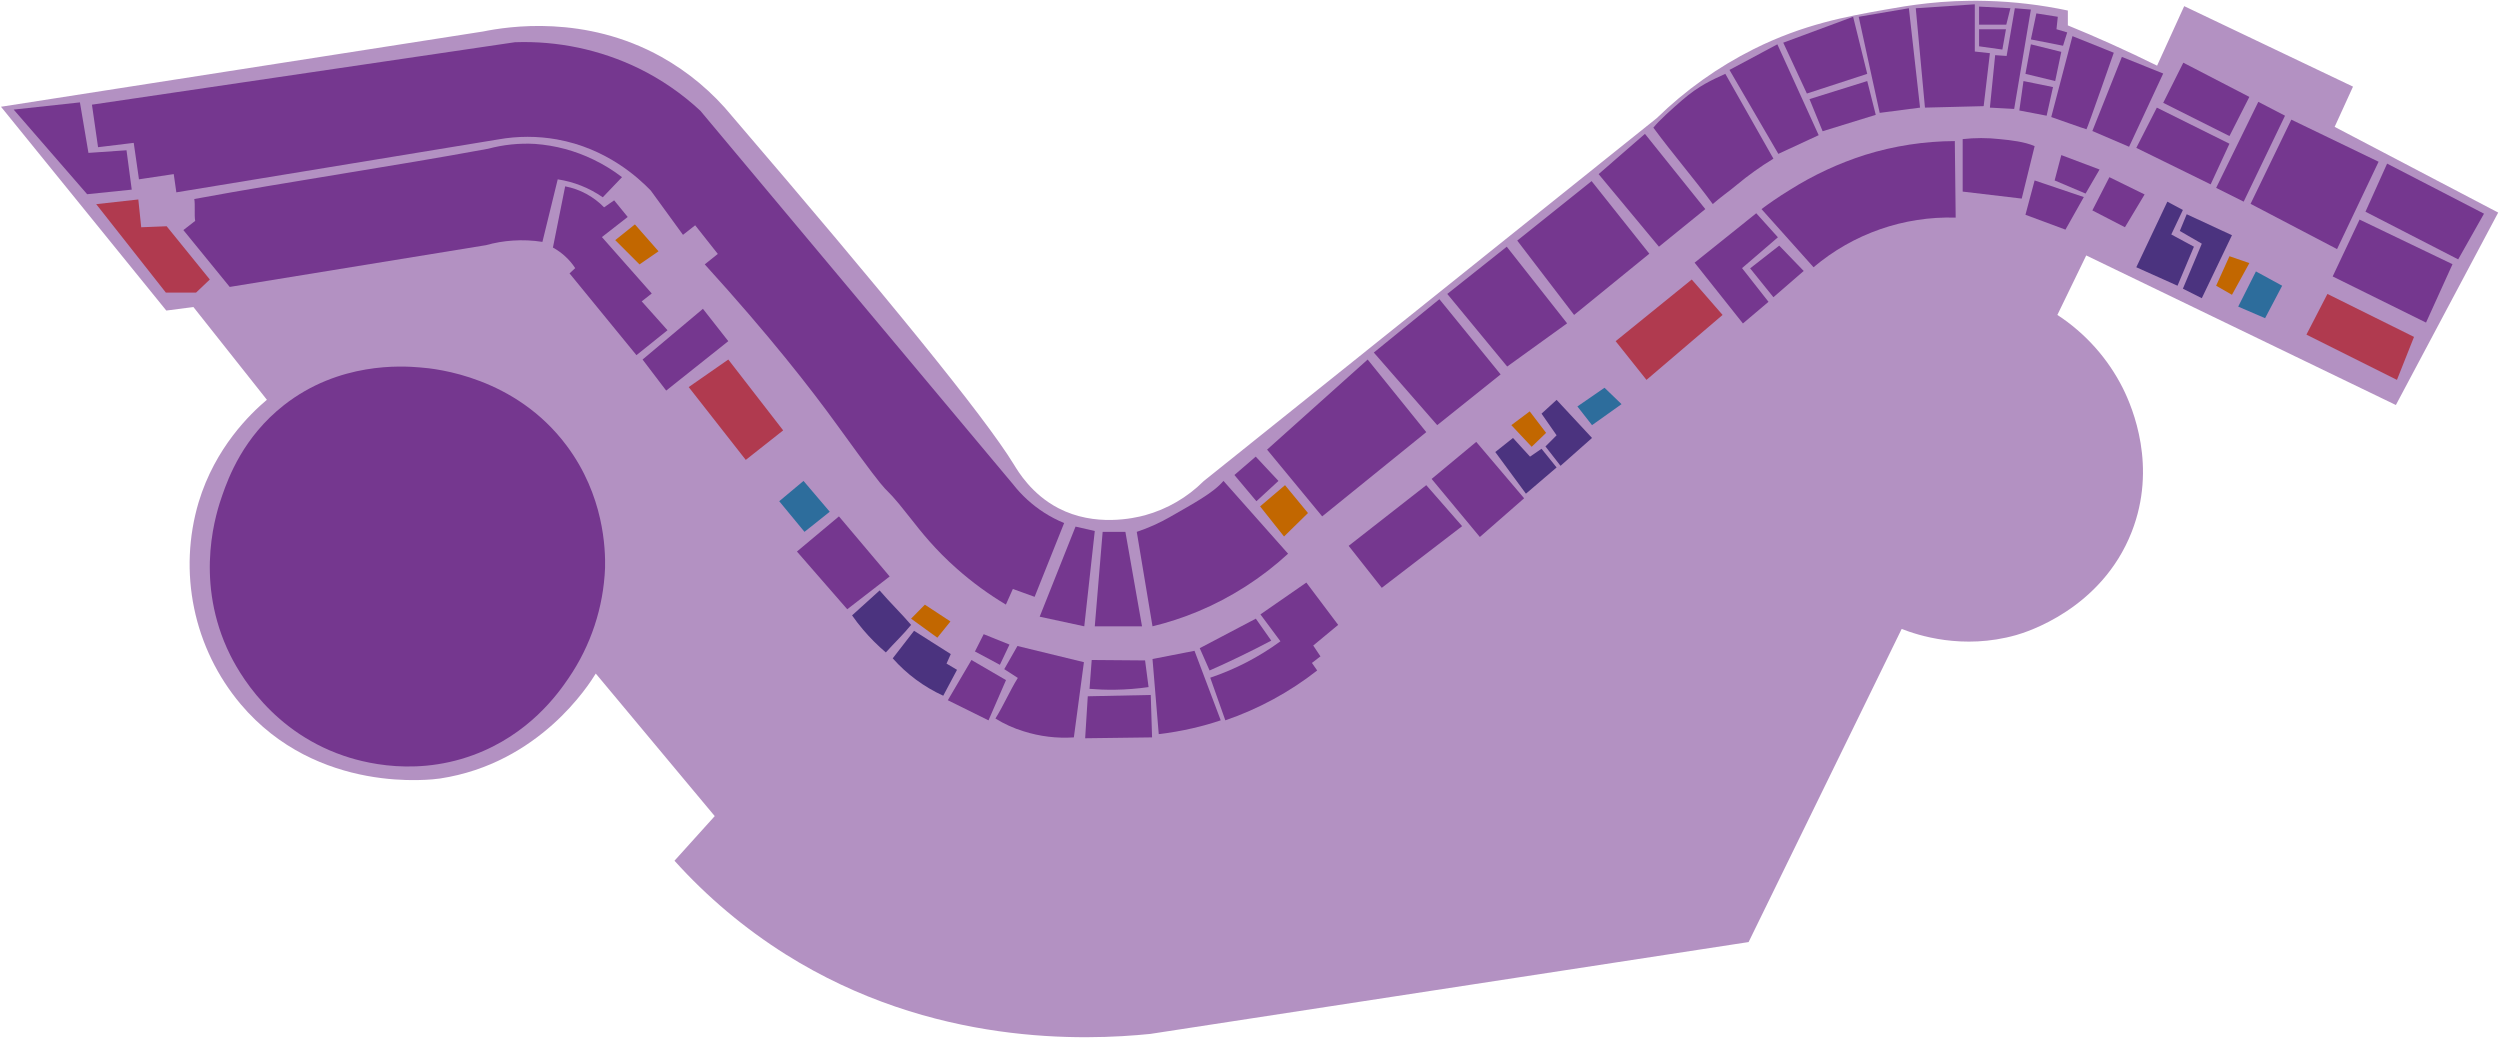
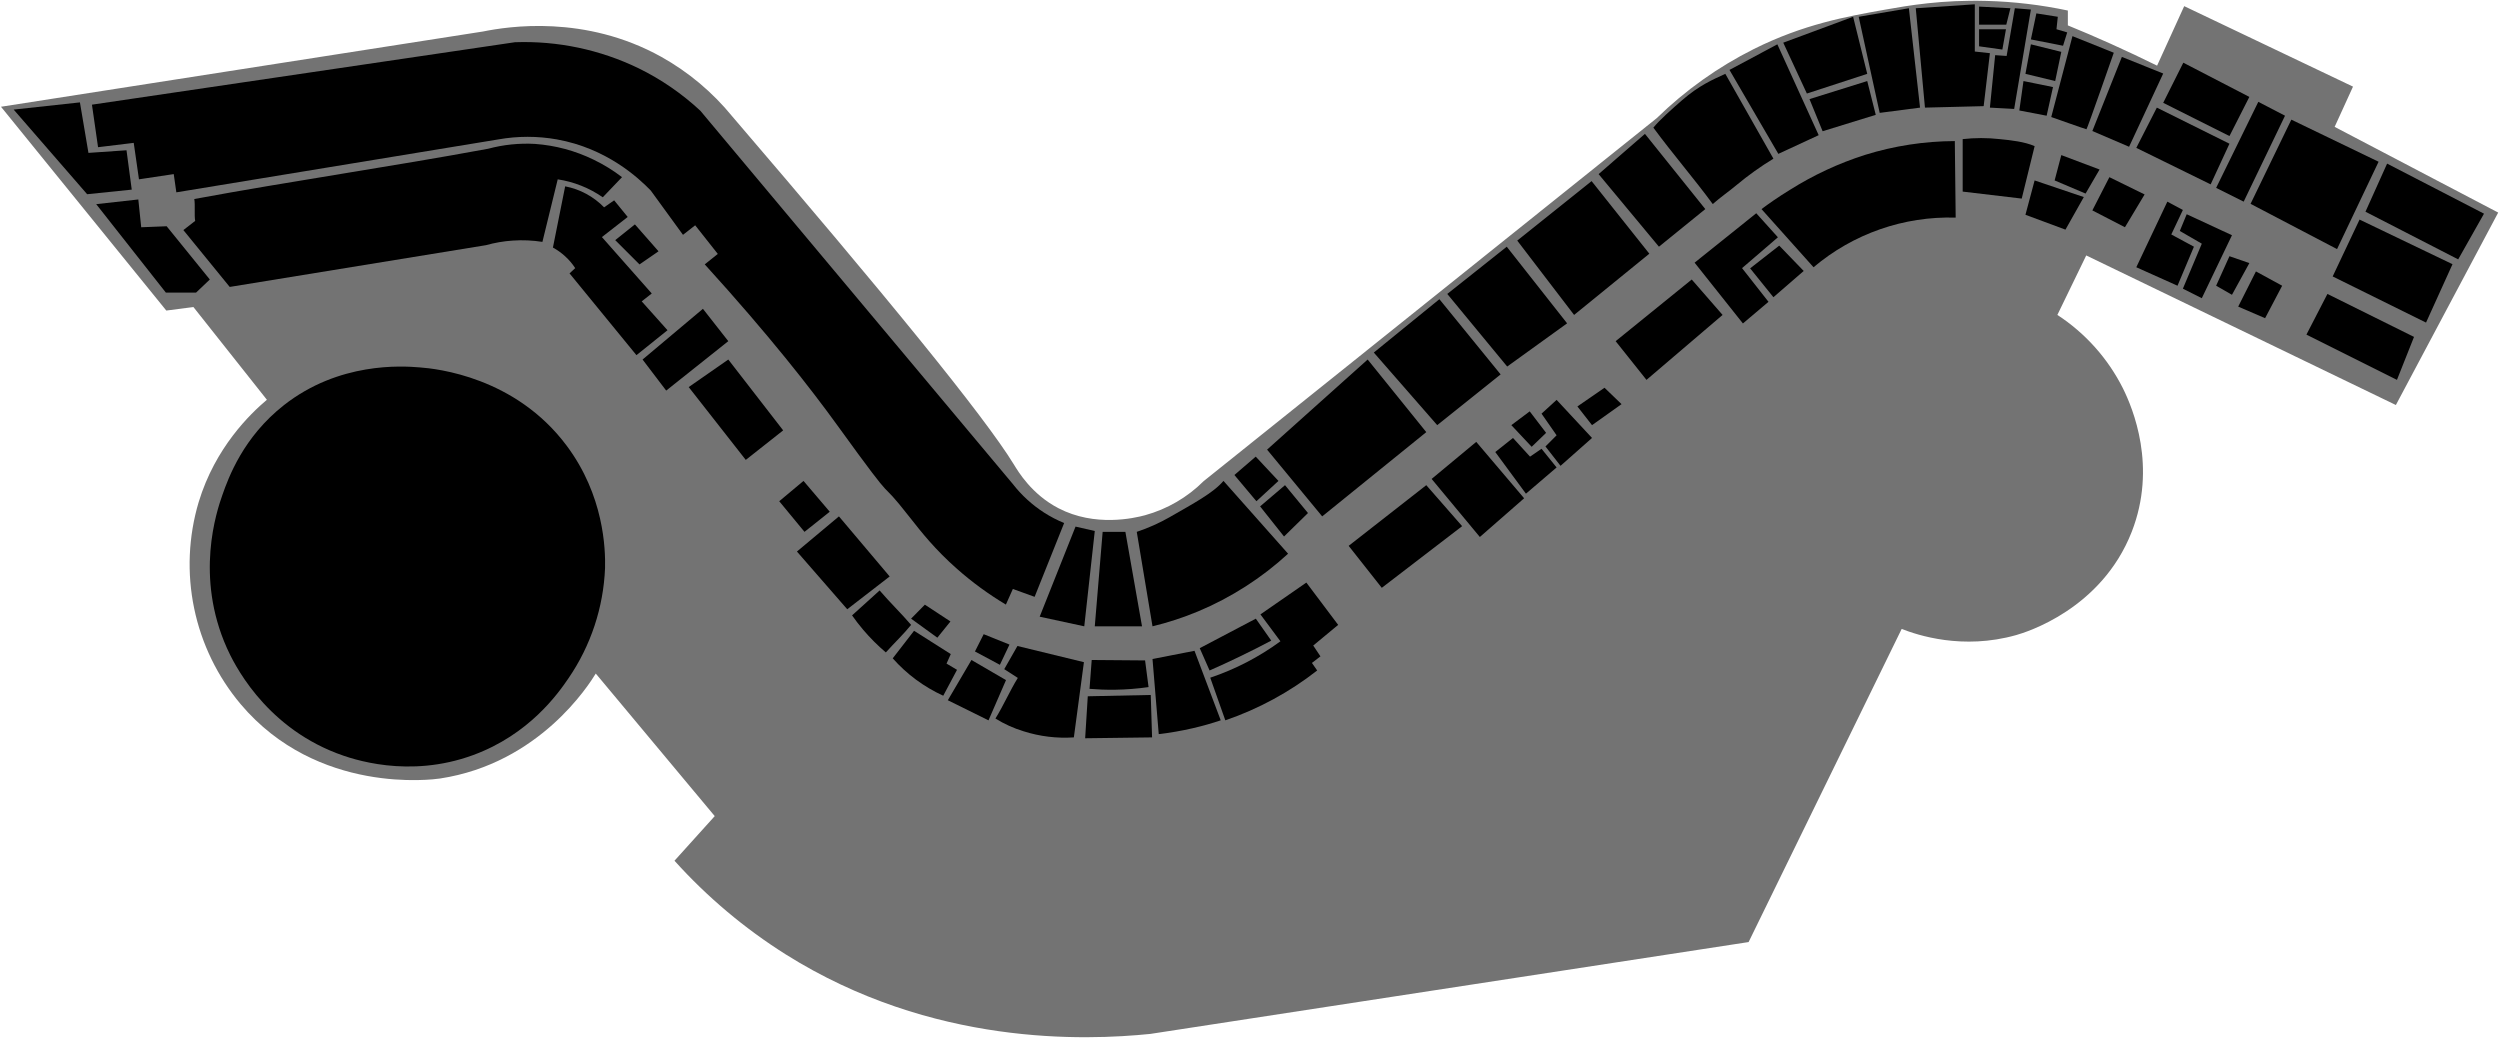
- <svg xmlns="http://www.w3.org/2000/svg" width="1206" height="501" viewBox="0 0 1206 501" fill="none">
+ <svg xmlns="http://www.w3.org/2000/svg" width="1206" height="501" viewBox="0 0 1206 501">
  <g id="SirIanWoodLevel6">
    <g id="_6th_Floor">
-       <path id="Vector" opacity="0.55" d="M0.477 51.499L80.224 149.807L93.307 148.117C105.117 163.035 116.931 177.944 128.747 192.842C120.696 199.659 103.845 215.846 95.842 242.21C90.88 258.863 90.133 276.488 93.668 293.502C97.203 310.515 104.908 326.384 116.092 339.683C153.118 383.563 209.131 376.035 212.293 375.55C260.198 368.24 284.094 330.36 287.398 324.92L344.788 393.693L325.373 415.216C341.078 432.654 359.112 447.845 378.966 460.358C449.751 504.875 523.66 501.922 554.914 498.761L843.525 454.453L917.368 303.398C924.878 306.331 946.694 313.708 972.641 306.35C977.16 305.069 1013.7 294.008 1028.34 256.565C1040.61 225.159 1028.94 197.086 1024.12 187.365C1016.89 172.958 1005.97 160.725 992.473 151.915L1006.4 123.224L1155.77 195.377C1172.22 164.434 1188.68 133.49 1205.13 102.547L1126.23 61.202L1135.09 41.787L1053.66 2.967C1049.29 12.536 1044.93 22.103 1040.58 31.666C1033.42 28.128 1025.96 24.613 1018.21 21.119C1011.17 17.954 1004.28 14.998 997.534 12.252V5.084C984.622 2.348 971.489 0.794 958.296 0.441C936.764 -0.138 920.615 2.653 909.355 4.657C890.776 7.97 870.108 11.644 846.06 23.644C828.826 32.278 813.029 43.521 799.227 56.977L580.652 232.09C572.807 239.919 563.071 245.587 552.389 248.543C546.977 250.005 528.198 254.305 510.616 245.172C497.638 238.432 491.125 227.39 489.094 224.068C474.691 200.542 426.966 142.155 353.228 56.132C343.742 44.503 332.147 34.769 319.05 27.442C282.167 6.935 245.179 12.736 232.97 15.204L0.477 51.499Z" fill="#75378F" />
+       <path id="Vector" opacity="0.55" d="M0.477 51.499L80.224 149.807L93.307 148.117C105.117 163.035 116.931 177.944 128.747 192.842C120.696 199.659 103.845 215.846 95.842 242.21C90.88 258.863 90.133 276.488 93.668 293.502C97.203 310.515 104.908 326.384 116.092 339.683C153.118 383.563 209.131 376.035 212.293 375.55C260.198 368.24 284.094 330.36 287.398 324.92L344.788 393.693L325.373 415.216C341.078 432.654 359.112 447.845 378.966 460.358C449.751 504.875 523.66 501.922 554.914 498.761L843.525 454.453L917.368 303.398C924.878 306.331 946.694 313.708 972.641 306.35C977.16 305.069 1013.7 294.008 1028.34 256.565C1040.61 225.159 1028.94 197.086 1024.12 187.365C1016.89 172.958 1005.97 160.725 992.473 151.915L1006.4 123.224L1155.77 195.377C1172.22 164.434 1188.68 133.49 1205.13 102.547L1126.23 61.202L1135.09 41.787L1053.66 2.967C1049.29 12.536 1044.93 22.103 1040.58 31.666C1033.42 28.128 1025.96 24.613 1018.21 21.119C1011.17 17.954 1004.28 14.998 997.534 12.252V5.084C984.622 2.348 971.489 0.794 958.296 0.441C936.764 -0.138 920.615 2.653 909.355 4.657C890.776 7.97 870.108 11.644 846.06 23.644C828.826 32.278 813.029 43.521 799.227 56.977L580.652 232.09C572.807 239.919 563.071 245.587 552.389 248.543C546.977 250.005 528.198 254.305 510.616 245.172C497.638 238.432 491.125 227.39 489.094 224.068C474.691 200.542 426.966 142.155 353.228 56.132C343.742 44.503 332.147 34.769 319.05 27.442C282.167 6.935 245.179 12.736 232.97 15.204L0.477 51.499Z" class="room" />
    </g>
    <g id="N601">
-       <path id="Vector_2" d="M44.357 50.493C45.344 57.328 46.325 64.167 47.3 71.009L64.512 68.92L67.038 86.502L83.813 83.987L85.066 92.787L240.461 67.24C249.765 65.594 259.286 65.594 268.591 67.24C292.61 71.531 307.981 85.762 313.933 91.924L329.474 113.285C331.43 111.747 333.389 110.212 335.351 108.68L346.269 122.493L339.965 127.525C371.295 161.997 391.165 187.535 403.792 204.985C436.394 250.081 421.061 226.821 439.061 249.796C444.359 256.546 451.014 265.043 461.732 274.48C469.023 280.916 476.892 286.665 485.239 291.654L488.6 284.116L499.1 287.913L513.341 252.312C509.977 250.933 506.745 249.252 503.686 247.289C497.903 243.572 492.793 238.901 488.571 233.476L337.848 53.426C328.971 45.167 318.927 38.261 308.037 32.929C289.485 23.944 269.017 19.633 248.416 20.369L44.357 50.493Z" fill="#75378F" />
+       <path id="Vector_2" d="M44.357 50.493C45.344 57.328 46.325 64.167 47.3 71.009L64.512 68.92L67.038 86.502L83.813 83.987L85.066 92.787L240.461 67.24C249.765 65.594 259.286 65.594 268.591 67.24C292.61 71.531 307.981 85.762 313.933 91.924L329.474 113.285C331.43 111.747 333.389 110.212 335.351 108.68L346.269 122.493L339.965 127.525C371.295 161.997 391.165 187.535 403.792 204.985C436.394 250.081 421.061 226.821 439.061 249.796C444.359 256.546 451.014 265.043 461.732 274.48C469.023 280.916 476.892 286.665 485.239 291.654L488.6 284.116L499.1 287.913L513.341 252.312C509.977 250.933 506.745 249.252 503.686 247.289C497.903 243.572 492.793 238.901 488.571 233.476L337.848 53.426C328.971 45.167 318.927 38.261 308.037 32.929C289.485 23.944 269.017 19.633 248.416 20.369L44.357 50.493Z" class="room" />
    </g>
    <g id="N607a">
-       <path id="Vector_3" d="M518.838 254.03L501.54 297.492L523.053 302.135L528.123 256.147L518.838 254.03Z" fill="#75378F" />
+       <path id="Vector_3" d="M518.838 254.03L501.54 297.492L523.053 302.135L528.123 256.147L518.838 254.03Z" class="room" />
    </g>
    <g id="N611">
-       <path id="Vector_4" d="M531.92 256.564H542.885L550.908 302.135H528.123L531.92 256.564Z" fill="#75378F" />
+       <path id="Vector_4" d="M531.92 256.564H542.885L550.908 302.135H528.123L531.92 256.564Z" class="room" />
    </g>
    <g id="N612">
-       <path id="Vector_5" d="M548.373 256.565C550.905 271.755 553.436 286.945 555.968 302.135C563.457 300.318 570.793 297.918 577.908 294.958C593.899 288.264 608.606 278.842 621.371 267.112L590.203 231.985C585.323 237.796 575.487 243.008 564.408 249.378C559.317 252.303 553.945 254.711 548.373 256.565Z" fill="#75378F" />
+       <path id="Vector_5" d="M548.373 256.565C550.905 271.755 553.436 286.945 555.968 302.135C563.457 300.318 570.793 297.918 577.908 294.958C593.899 288.264 608.606 278.842 621.371 267.112L590.203 231.985C585.323 237.796 575.487 243.008 564.408 249.378C559.317 252.303 553.945 254.711 548.373 256.565Z" class="room" />
    </g>
    <g id="N612a">
-       <path id="Vector_6" d="M595.471 229.137L605.763 220.279L616.728 231.995L606.095 241.792L595.471 229.137Z" fill="#75378F" />
+       <path id="Vector_6" d="M595.471 229.137L605.763 220.279L616.728 231.995L606.095 241.792L595.471 229.137Z" class="room" />
    </g>
    <g id="N616">
-       <path id="Vector_7" d="M611.241 216.9L637.823 249.103L688.036 208.46L659.763 173.437L611.241 216.9Z" fill="#75378F" />
+       <path id="Vector_7" d="M611.241 216.9L637.823 249.103L688.036 208.46L659.763 173.437L611.241 216.9Z" class="room" />
    </g>
    <g id="N619">
-       <path id="Vector_8" d="M662.726 170.067L694.368 144.329L723.904 180.614L693.315 205.089L662.726 170.067Z" fill="#75378F" />
+       <path id="Vector_8" d="M662.726 170.067L694.368 144.329L723.904 180.614L693.315 205.089L662.726 170.067Z" class="room" />
    </g>
    <g id="N625">
-       <path id="Vector_9" d="M698.166 141.794L726.856 119.009L755.973 155.978L727.065 176.817L698.166 141.794Z" fill="#75378F" />
+       <path id="Vector_9" d="M698.166 141.794L726.856 119.009L755.973 155.978L727.065 176.817L698.166 141.794Z" class="room" />
    </g>
    <g id="N626">
-       <path id="Vector_10" d="M731.916 116.056L767.784 87.366L795.639 122.389L759.344 151.924L731.916 116.056Z" fill="#75378F" />
+       <path id="Vector_10" d="M731.916 116.056L767.784 87.366L795.639 122.389L759.344 151.924L731.916 116.056Z" class="room" />
    </g>
    <g id="N627">
-       <path id="Vector_11" d="M771.164 83.986L793.521 64.581L822.639 100.866L800.272 119.009L771.164 83.986Z" fill="#75378F" />
+       <path id="Vector_11" d="M771.164 83.986L793.521 64.581L822.639 100.866L800.272 119.009L771.164 83.986Z" class="room" />
    </g>
    <g id="N628">
-       <path id="Vector_12" d="M797.585 61.572C800.566 57.879 806.851 52.325 811.512 48.28C819.582 41.283 826 38.492 832.294 35.616C840.035 49.255 847.769 62.898 855.497 76.543C849.288 80.324 843.367 84.557 837.782 89.208C833.481 92.787 830.244 94.904 826.228 98.436C816.943 85.781 806.87 74.227 797.585 61.572Z" fill="#75378F" />
+       <path id="Vector_12" d="M797.585 61.572C800.566 57.879 806.851 52.325 811.512 48.28C819.582 41.283 826 38.492 832.294 35.616C840.035 49.255 847.769 62.898 855.497 76.543C849.288 80.324 843.367 84.557 837.782 89.208C833.481 92.787 830.244 94.904 826.228 98.436C816.943 85.781 806.87 74.227 797.585 61.572Z" class="room" />
    </g>
    <g id="N630">
-       <path id="Vector_13" d="M834.297 33.726L857.396 21.384L877.333 65.208L857.87 74.227L834.297 33.726Z" fill="#75378F" />
+       <path id="Vector_13" d="M834.297 33.726L857.396 21.384L877.333 65.208L857.87 74.227L834.297 33.726Z" class="room" />
    </g>
    <g id="N630b">
-       <path id="Vector_14" d="M860.244 20.587L871.636 45.119L900.754 35.625L893.947 8.093L860.244 20.587Z" fill="#75378F" />
+       <path id="Vector_14" d="M860.244 20.587L871.636 45.119L900.754 35.625L893.947 8.093L860.244 20.587Z" class="room" />
    </g>
    <g id="N630a">
-       <path id="Vector_15" d="M872.899 47.806L900.754 39.1L904.865 55.401L879.231 63.309L872.899 47.806Z" fill="#75378F" />
+       <path id="Vector_15" d="M872.899 47.806L900.754 39.1L904.865 55.401L879.231 63.309L872.899 47.806Z" class="room" />
    </g>
    <g id="N633b">
-       <path id="Vector_16" d="M896.634 8.093L920.843 3.973L926.226 51.916L906.763 54.451L896.634 8.093Z" fill="#75378F" />
+       <path id="Vector_16" d="M896.634 8.093L920.843 3.973L926.226 51.916L906.763 54.451L896.634 8.093Z" class="room" />
    </g>
    <g id="N633a">
-       <path id="Vector_17" d="M924.166 3.973L952.647 2.074V24.859L959.929 25.657L956.919 51.205L928.599 51.917L924.166 3.973Z" fill="#75378F" />
+       <path id="Vector_17" d="M924.166 3.973L952.647 2.074V24.859L959.929 25.657L956.919 51.205L928.599 51.917L924.166 3.973Z" class="room" />
    </g>
    <g id="N633">
-       <path id="Vector_18" d="M962.464 26.606L959.929 51.916L971.635 52.552L979.704 4.609L971.957 3.973L967.998 26.995L962.464 26.606Z" fill="#75378F" />
+       <path id="Vector_18" d="M962.464 26.606L959.929 51.916L971.635 52.552L979.704 4.609L971.957 3.973L967.998 26.995L962.464 26.606Z" class="room" />
    </g>
    <g id="N633f">
-       <path id="Vector_19" d="M954.707 3.185V11.891H967.837L969.821 3.973L954.707 3.185Z" fill="#75378F" />
+       <path id="Vector_19" d="M954.707 3.185V11.891H967.837L969.821 3.973L954.707 3.185Z" class="room" />
    </g>
    <g id="N633g">
-       <path id="Vector_20" d="M954.707 14.102H967.685L965.938 23.91L954.707 22.334V14.102Z" fill="#75378F" />
+       <path id="Vector_20" d="M954.707 14.102H967.685L965.938 23.91L954.707 22.334V14.102Z" class="room" />
    </g>
    <g id="N633e">
-       <path id="Vector_21" d="M982.343 6.46L992.682 8.093L992.046 14.103L997.22 15.632L995.217 22.068L979.704 19.011L982.343 6.46Z" fill="#75378F" />
+       <path id="Vector_21" d="M982.343 6.46L992.682 8.093L992.046 14.103L997.22 15.632L995.217 22.068L979.704 19.011L982.343 6.46Z" class="room" />
    </g>
    <g id="N633d">
-       <path id="Vector_22" d="M979.704 21.384L994.372 25.02L991.42 39.1L977.074 35.625L979.704 21.384Z" fill="#75378F" />
+       <path id="Vector_22" d="M979.704 21.384L994.372 25.02L991.42 39.1L977.074 35.625L979.704 21.384Z" class="room" />
    </g>
    <g id="N633c">
-       <path id="Vector_23" d="M976.125 39.1L990.366 42.005L987.299 55.819L974.122 53.293L976.125 39.1Z" fill="#75378F" />
+       <path id="Vector_23" d="M976.125 39.1L990.366 42.005L987.299 55.819L974.122 53.293L976.125 39.1Z" class="room" />
    </g>
    <g id="N634a">
-       <path id="Vector_24" d="M999.755 17.426L1019.69 25.439C1019.69 25.439 1006.82 62.36 1006.51 62.36C1006.19 62.36 989.521 56.455 989.521 56.455L999.755 17.426Z" fill="#75378F" />
+       <path id="Vector_24" d="M999.755 17.426L1019.69 25.439C1019.69 25.439 1006.82 62.36 1006.51 62.36C1006.19 62.36 989.521 56.455 989.521 56.455L999.755 17.426Z" class="room" />
    </g>
    <g id="N634">
-       <path id="Vector_25" d="M1023.59 27.451L1043.53 35.464L1027.07 70.8L1009.35 63.205L1023.59 27.451Z" fill="#75378F" />
+       <path id="Vector_25" d="M1023.59 27.451L1043.53 35.464L1027.07 70.8L1009.35 63.205L1023.59 27.451Z" class="room" />
    </g>
    <g id="N634c">
-       <path id="Vector_26" d="M1053.23 30.242L1043.53 49.6L1075.49 65.635L1085.09 46.752L1053.23 30.242Z" fill="#75378F" />
+       <path id="Vector_26" d="M1053.23 30.242L1043.53 49.6L1075.49 65.635L1085.09 46.752L1053.23 30.242Z" class="room" />
    </g>
    <g id="N634b">
-       <path id="Vector_27" d="M1040.46 51.916L1030.55 71.331L1066.42 88.942L1075.49 69.328L1040.46 51.916Z" fill="#75378F" />
+       <path id="Vector_27" d="M1040.46 51.916L1030.55 71.331L1066.42 88.942L1075.49 69.328L1040.46 51.916Z" class="room" />
    </g>
    <g id="N640a">
-       <path id="Vector_28" d="M1069.06 90.632L1089.41 49.126L1102.29 55.819L1082.35 97.278L1069.06 90.632Z" fill="#75378F" />
+       <path id="Vector_28" d="M1069.06 90.632L1089.41 49.126L1102.29 55.819L1082.35 97.278L1069.06 90.632Z" class="room" />
    </g>
    <g id="N640">
-       <path id="Vector_29" d="M1085.67 98.332L1105.34 57.717L1147.43 78.025L1127.39 120.167L1085.67 98.332Z" fill="#75378F" />
+       <path id="Vector_29" d="M1085.67 98.332L1105.34 57.717L1147.43 78.025L1127.39 120.167L1085.67 98.332Z" class="room" />
    </g>
    <g id="N640c">
-       <path id="Vector_30" d="M1141.1 102.129L1151.54 78.926L1198.28 103.078L1185.83 125.123L1141.1 102.129Z" fill="#75378F" />
+       <path id="Vector_30" d="M1141.1 102.129L1151.54 78.926L1198.28 103.078L1185.83 125.123L1141.1 102.129Z" class="room" />
    </g>
    <g id="N640b">
-       <path id="Vector_31" d="M1125.28 133.354L1138.25 105.927L1183.09 127.449L1170.32 155.617L1125.28 133.354Z" fill="#75378F" />
+       <path id="Vector_31" d="M1125.28 133.354L1138.25 105.927L1183.09 127.449L1170.32 155.617L1125.28 133.354Z" class="room" />
    </g>
    <g id="N635">
-       <path id="Vector_32" d="M1017.57 85.468L1009.35 101.503L1025.07 109.62L1034.56 93.803L1017.57 85.468Z" fill="#75378F" />
+       <path id="Vector_32" d="M1017.57 85.468L1009.35 101.503L1025.07 109.62L1034.56 93.803L1017.57 85.468Z" class="room" />
    </g>
    <g id="N632a">
-       <path id="Vector_33" d="M981.498 87.043L977.074 103.61L996.375 110.778L1005.23 95.066L981.498 87.043Z" fill="#75378F" />
+       <path id="Vector_33" d="M981.498 87.043L977.074 103.61L996.375 110.778L1005.23 95.066L981.498 87.043Z" class="room" />
    </g>
    <g id="N642">
-       <path id="Vector_34" d="M994.372 74.815L991.154 87.043L1006.08 93.376L1012.83 81.774L994.372 74.815Z" fill="#75378F" />
+       <path id="Vector_34" d="M994.372 74.815L991.154 87.043L1006.08 93.376L1012.83 81.774L994.372 74.815Z" class="room" />
    </g>
    <g id="N632">
-       <path id="Vector_35" d="M946.799 67.106V92.426L975.28 95.797L981.508 70.486C976.647 68.369 970.116 67.638 964.628 67.106C958.704 66.442 952.723 66.442 946.799 67.106Z" fill="#75378F" />
+       <path id="Vector_35" d="M946.799 67.106V92.426L975.28 95.797L981.508 70.486C976.647 68.369 970.116 67.638 964.628 67.106C958.704 66.442 952.723 66.442 946.799 67.106Z" class="room" />
    </g>
    <g id="N631">
-       <path id="Vector_36" d="M849.753 100.867C853.104 98.36 857.737 95.076 863.462 91.582C874.791 84.437 886.985 78.765 899.747 74.702C913.755 70.35 928.333 68.111 943.001 68.056C943.147 80.36 943.286 92.667 943.419 104.978C918.392 104.223 893.971 112.751 874.855 128.921L849.753 100.867Z" fill="#75378F" />
+       <path id="Vector_36" d="M849.753 100.867C853.104 98.36 857.737 95.076 863.462 91.582C874.791 84.437 886.985 78.765 899.747 74.702C913.755 70.35 928.333 68.111 943.001 68.056C943.147 80.36 943.286 92.667 943.419 104.978C918.392 104.223 893.971 112.751 874.855 128.921L849.753 100.867Z" class="room" />
    </g>
    <g id="N629">
-       <path id="Vector_37" d="M817.474 126.709L847.218 102.87L857.662 114.471L840.364 129.348L853.123 145.592L840.782 156.035L817.474 126.709Z" fill="#75378F" />
+       <path id="Vector_37" d="M817.474 126.709L847.218 102.87L857.662 114.471L840.364 129.348L853.123 145.592L840.782 156.035L817.474 126.709Z" class="room" />
    </g>
    <g id="N631a">
-       <path id="Vector_38" d="M844.266 129.452L858.298 118.487L870.108 130.715L855.497 143.38L844.266 129.452Z" fill="#75378F" />
+       <path id="Vector_38" d="M844.266 129.452L858.298 118.487L870.108 130.715L855.497 143.38L844.266 129.452Z" class="room" />
    </g>
    <g id="N618">
-       <path id="Vector_39" d="M690.618 231.036L712.141 213.159L735.239 240.368L713.878 259.043L690.618 231.036Z" fill="#75378F" />
+       <path id="Vector_39" d="M690.618 231.036L712.141 213.159L735.239 240.368L713.878 259.043L690.618 231.036Z" class="room" />
    </g>
    <g id="N615">
-       <path id="Vector_40" d="M650.593 263.315L666.571 283.565L705.334 253.821L688.036 234.045L650.593 263.315Z" fill="#75378F" />
+       <path id="Vector_40" d="M650.593 263.315L666.571 283.565L705.334 253.821L688.036 234.045L650.593 263.315Z" class="room" />
    </g>
    <g id="N613a">
-       <path id="Vector_41" d="M608.032 296.382L630.181 281.03L645.532 301.442L633.504 311.41L636.988 316.632L632.868 319.803L635.403 323.439C622.081 333.875 607.104 342.003 591.095 347.487L583.823 326.923C595.943 322.843 607.362 316.919 617.678 309.36L608.032 296.382Z" fill="#75378F" />
+       <path id="Vector_41" d="M608.032 296.382L630.181 281.03L645.532 301.442L633.504 311.41L636.988 316.632L632.868 319.803L635.403 323.439C622.081 333.875 607.104 342.003 591.095 347.487L583.823 326.923C595.943 322.843 607.362 316.919 617.678 309.36L608.032 296.382Z" class="room" />
    </g>
    <g id="N613b">
-       <path id="Vector_42" d="M555.968 317.904L576.227 313.945C580.443 325.129 584.661 336.31 588.883 347.487C584.81 348.854 580.338 350.155 575.43 351.284C570.004 352.545 564.511 353.496 558.977 354.133C557.971 342.056 556.968 329.98 555.968 317.904Z" fill="#75378F" />
+       <path id="Vector_42" d="M555.968 317.904L576.227 313.945C580.443 325.129 584.661 336.31 588.883 347.487C584.81 348.854 580.338 350.155 575.43 351.284C570.004 352.545 564.511 353.496 558.977 354.133C557.971 342.056 556.968 329.98 555.968 317.904Z" class="room" />
    </g>
    <g id="N613">
-       <path id="Vector_43" d="M578.753 312.683L605.81 298.442L613.253 309.037C608.348 311.638 603.231 314.224 597.902 316.793C593.003 319.16 588.202 321.376 583.5 323.439C581.924 319.85 580.342 316.265 578.753 312.683Z" fill="#75378F" />
+       <path id="Vector_43" d="M578.753 312.683L605.81 298.442L613.253 309.037C608.348 311.638 603.231 314.224 597.902 316.793C593.003 319.16 588.202 321.376 583.5 323.439C581.924 319.85 580.342 316.265 578.753 312.683Z" class="room" />
    </g>
    <g id="N613d">
-       <path id="Vector_44" d="M526.642 318.379L552.389 318.588L554.069 331.452C548.688 332.224 543.262 332.649 537.825 332.724C533.439 332.781 529.347 332.61 525.588 332.297L526.642 318.379Z" fill="#75378F" />
+       <path id="Vector_44" d="M526.642 318.379L552.389 318.588L554.069 331.452C548.688 332.224 543.262 332.649 537.825 332.724C533.439 332.781 529.347 332.61 525.588 332.297L526.642 318.379Z" class="room" />
    </g>
    <g id="N613c">
-       <path id="Vector_45" d="M524.743 335.885C524.325 342.638 523.904 349.388 523.48 356.135L555.759 355.718C555.55 348.888 555.338 342.066 555.123 335.249L524.743 335.885Z" fill="#75378F" />
+       <path id="Vector_45" d="M524.743 335.885C524.325 342.638 523.904 349.388 523.48 356.135L555.759 355.718C555.55 348.888 555.338 342.066 555.123 335.249L524.743 335.885Z" class="room" />
    </g>
    <g id="N617">
-       <path id="Vector_46" d="M480.198 346.614C484.431 349.25 488.992 351.318 493.764 352.766C501.597 355.262 509.828 356.263 518.03 355.718C519.644 343.623 521.262 331.528 522.882 319.433L490.812 311.629L484.451 322.803L490.992 327.028C487.081 333.351 484.138 340.281 480.198 346.614Z" fill="#75378F" />
+       <path id="Vector_46" d="M480.198 346.614C484.431 349.25 488.992 351.318 493.764 352.766C501.597 355.262 509.828 356.263 518.03 355.718C519.644 343.623 521.262 331.528 522.882 319.433L490.812 311.629L484.451 322.803L490.992 327.028C487.081 333.351 484.138 340.281 480.198 346.614Z" class="room" />
    </g>
    <g id="N611a">
-       <path id="Vector_47" d="M457.232 337.794L468.625 318.379L485.296 328.082L476.856 347.496L457.232 337.794Z" fill="#75378F" />
+       <path id="Vector_47" d="M457.232 337.794L468.625 318.379L485.296 328.082L476.856 347.496L457.232 337.794Z" class="room" />
    </g>
    <g id="N617a">
-       <path id="Vector_48" d="M470.315 314.268L474.53 305.933L486.977 310.945L482.344 320.705L470.315 314.268Z" fill="#75378F" />
+       <path id="Vector_48" d="M470.315 314.268L474.53 305.933L486.977 310.945L482.344 320.705L470.315 314.268Z" class="room" />
    </g>
    <g id="N608">
-       <path id="Vector_49" d="M384.443 266.058L404.703 249.103L429.178 278.087L408.709 293.904L384.443 266.058Z" fill="#75378F" />
+       <path id="Vector_49" d="M384.443 266.058L404.703 249.103L429.178 278.087L408.709 293.904L384.443 266.058Z" class="room" />
    </g>
    <g id="N605">
-       <path id="Vector_50" d="M309.974 173.437L321.367 188.418L351.329 164.579L339.092 148.972L309.974 173.437Z" fill="#75378F" />
+       <path id="Vector_50" d="M309.974 173.437L321.367 188.418L351.329 164.579L339.092 148.972L309.974 173.437Z" class="room" />
    </g>
    <g id="N602a">
-       <path id="Vector_51" d="M272.635 89.892C270.66 99.74 268.692 109.585 266.73 119.427C268.862 120.591 270.845 122.01 272.635 123.652C274.488 125.336 276.118 127.25 277.486 129.348L274.743 131.873L307.022 171.329L322.003 159.301L309.556 145.373L314.408 141.576C306.389 132.512 298.373 123.443 290.36 114.367L302.806 104.664C300.623 101.987 298.442 99.313 296.265 96.642L291.414 100.021C286.34 94.8 279.785 91.264 272.635 89.892Z" fill="#75378F" />
+       <path id="Vector_51" d="M272.635 89.892C270.66 99.74 268.692 109.585 266.73 119.427C268.862 120.591 270.845 122.01 272.635 123.652C274.488 125.336 276.118 127.25 277.486 129.348L274.743 131.873L307.022 171.329L322.003 159.301L309.556 145.373L314.408 141.576C306.389 132.512 298.373 123.443 290.36 114.367L302.806 104.664C300.623 101.987 298.442 99.313 296.265 96.642L291.414 100.021C286.34 94.8 279.785 91.264 272.635 89.892Z" class="room" />
    </g>
    <g id="N602">
-       <path id="Vector_52" d="M93.725 96.006C94.218 98.854 93.658 103.743 94.152 106.563L88.456 110.987L110.813 138.415L234.451 118.269C238.651 117.09 242.962 116.349 247.315 116.057C252.105 115.727 256.917 115.937 261.66 116.683C264.129 106.626 266.591 96.569 269.046 86.512C276.857 87.7 284.291 90.662 290.778 95.17L300.063 85.458C295.79 82.184 291.193 79.356 286.344 77.018C277.494 72.707 267.9 70.129 258.081 69.423C250.48 68.996 242.859 69.781 235.505 71.749C187.894 80.54 141.336 87.224 93.725 96.006Z" fill="#75378F" />
+       <path id="Vector_52" d="M93.725 96.006C94.218 98.854 93.658 103.743 94.152 106.563L88.456 110.987L110.813 138.415L234.451 118.269C238.651 117.09 242.962 116.349 247.315 116.057C252.105 115.727 256.917 115.937 261.66 116.683C264.129 106.626 266.591 96.569 269.046 86.512C276.857 87.7 284.291 90.662 290.778 95.17L300.063 85.458C295.79 82.184 291.193 79.356 286.344 77.018C277.494 72.707 267.9 70.129 258.081 69.423C250.48 68.996 242.859 69.781 235.505 71.749C187.894 80.54 141.336 87.224 93.725 96.006Z" class="room" />
    </g>
    <g id="N601a">
-       <path id="Vector_53" d="M6.59 52.866L38.556 49.391L42.667 73.752L61.028 72.49L63.553 91.477L42.04 93.689L6.59 52.866Z" fill="#75378F" />
+       <path id="Vector_53" d="M6.59 52.866L38.556 49.391L42.667 73.752L61.028 72.49L63.553 91.477L42.04 93.689L6.59 52.866Z" class="room" />
    </g>
    <g id="stairs_1">
-       <path id="Vector_54" d="M46.408 98.484L66.724 96.224L68.12 109.629L80.395 109.145L101.215 134.835L94.57 141.158H80.016L46.408 98.484Z" fill="#B03A4F" />
+       <path id="Vector_54" d="M46.408 98.484L66.724 96.224L68.12 109.629L80.395 109.145L101.215 134.835L94.57 141.158H80.016L46.408 98.484Z" class="stair" />
    </g>
    <g id="stairs_2">
-       <path id="Vector_55" d="M351.329 173.437L332.228 186.728L359.76 221.855L377.798 207.615L351.329 173.437Z" fill="#B03A4F" />
+       <path id="Vector_55" d="M351.329 173.437L332.228 186.728L359.76 221.855L377.798 207.615L351.329 173.437Z" class="stair" />
    </g>
    <g id="stairs_3">
-       <path id="Vector_56" d="M779.385 164.58L794.262 183.254L830.975 151.924L816.098 134.835L779.385 164.58Z" fill="#B03A4F" />
+       <path id="Vector_56" d="M779.385 164.58L794.262 183.254L830.975 151.924L816.098 134.835L779.385 164.58Z" class="stair" />
    </g>
    <g id="stairs_4">
-       <path id="Vector_57" d="M1122.75 141.794L1112.62 161.418L1156.29 183.254L1164.52 162.519L1122.75 141.794Z" fill="#B03A4F" />
+       <path id="Vector_57" d="M1122.75 141.794L1112.62 161.418L1156.29 183.254L1164.52 162.519L1122.75 141.794Z" class="stair" />
    </g>
    <g id="Bathroom_1">
-       <path id="Vector_58" d="M411.036 296.856L424.327 284.828C428.969 290.268 434.875 296.011 439.517 301.442C435.871 305.98 431.58 309.986 427.327 314.733C423.398 311.395 419.747 307.744 416.409 303.815C414.387 301.432 412.602 299.097 411.036 296.856Z" fill="#4B337F" />
+       <path id="Vector_58" d="M411.036 296.856L424.327 284.828C428.969 290.268 434.875 296.011 439.517 301.442C435.871 305.98 431.58 309.986 427.327 314.733C423.398 311.395 419.747 307.744 416.409 303.815C414.387 301.432 412.602 299.097 411.036 296.856Z" class="bathroom" />
    </g>
    <g id="Bathroom_2">
-       <path id="Vector_59" d="M430.65 317.581L440.941 304.29L458.657 315.531L456.606 320.116L461.666 323.126L455.02 335.62C445.728 331.372 437.427 325.228 430.65 317.581Z" fill="#4B337F" />
+       <path id="Vector_59" d="M430.65 317.581L440.941 304.29L458.657 315.531L456.606 320.116L461.666 323.126L455.02 335.62C445.728 331.372 437.427 325.228 430.65 317.581Z" class="bathroom" />
    </g>
    <g id="Bathroom_3">
-       <path id="Vector_60" d="M721.321 218.058L729.866 211.27L738.087 220.28L743.632 216.482L750.904 225.501L736.113 238.156L721.321 218.058Z" fill="#4B337F" />
+       <path id="Vector_60" d="M721.321 218.058L729.866 211.27L738.087 220.28L743.632 216.482L750.904 225.501L736.113 238.156L721.321 218.058Z" class="bathroom" />
    </g>
    <g id="Bathroom_4">
-       <path id="Vector_61" d="M750.904 192.899L743.632 199.545L750.904 209.988L745.53 215.371L752.803 224.713L767.993 211.27L750.904 192.899Z" fill="#4B337F" />
+       <path id="Vector_61" d="M750.904 192.899L743.632 199.545L750.904 209.988L745.53 215.371L752.803 224.713L767.993 211.27L750.904 192.899Z" class="bathroom" />
    </g>
    <g id="Bathroom_5">
-       <path id="Vector_62" d="M1030.55 128.921L1045.53 97.278L1053.02 101.284L1047.43 113.104L1058.35 119.009L1050.43 137.835L1030.55 128.921Z" fill="#4B337F" />
+       <path id="Vector_62" d="M1030.55 128.921L1045.53 97.278L1053.02 101.284L1047.43 113.104L1058.35 119.009L1050.43 137.835L1030.55 128.921Z" class="bathroom" />
    </g>
    <g id="Bathroom_6">
-       <path id="Vector_63" d="M1054.87 103.344L1051.54 111.414L1062.15 117.556L1053.02 139.259L1062.15 143.854L1076.7 113.474L1054.87 103.344Z" fill="#4B337F" />
+       <path id="Vector_63" d="M1054.87 103.344L1051.54 111.414L1062.15 117.556L1053.02 139.259L1062.15 143.854L1076.7 113.474L1054.87 103.344Z" class="bathroom" />
    </g>
    <g id="Accesible_toilet_1">
-       <path id="Vector_64" d="M296.787 115.847L306.281 108.252L317.673 121.221L308.493 127.553L296.787 115.847Z" fill="#C26700" />
+       <path id="Vector_64" d="M296.787 115.847L306.281 108.252L317.673 121.221L308.493 127.553L296.787 115.847Z" class="accessible-toilet" />
    </g>
    <g id="Accessible_toilet_2">
-       <path id="Vector_65" d="M439.507 298.442L452.172 307.623L458.495 299.79L446.153 291.692L439.507 298.442Z" fill="#C26700" />
+       <path id="Vector_65" d="M439.507 298.442L452.172 307.623L458.495 299.79L446.153 291.692L439.507 298.442Z" class="accessible-toilet" />
    </g>
    <g id="Accessible_toilet_3">
-       <path id="Vector_66" d="M607.87 244.28L619.889 234.045L630.969 247.489L619.415 258.805L607.87 244.28Z" fill="#C26700" />
+       <path id="Vector_66" d="M607.87 244.28L619.889 234.045L630.969 247.489L619.415 258.805L607.87 244.28Z" class="accessible-toilet" />
    </g>
    <g id="Accessible_toilet_4">
-       <path id="Vector_67" d="M729.068 205.09L737.935 198.444L745.844 208.811L738.885 215.533L729.068 205.09Z" fill="#C26700" />
+       <path id="Vector_67" d="M729.068 205.09L737.935 198.444L745.844 208.811L738.885 215.533L729.068 205.09Z" class="accessible-toilet" />
    </g>
    <g id="Accessible_toilet_5">
-       <path id="Vector_68" d="M1075.49 123.595L1069.06 137.835L1076.7 142.212L1085.09 126.918L1075.49 123.595Z" fill="#C26700" />
+       <path id="Vector_68" d="M1075.49 123.595L1069.06 137.835L1076.7 142.212L1085.09 126.918L1075.49 123.595Z" class="accessible-toilet" />
    </g>
    <g id="Lift_1">
-       <path id="Vector_69" d="M375.899 241.792L387.614 231.995L400.269 246.862L388.089 256.565L375.899 241.792Z" fill="#2D6D9C" />
+       <path id="Vector_69" d="M375.899 241.792L387.614 231.995L400.269 246.862L388.089 256.565L375.899 241.792Z" class="lift" />
    </g>
    <g id="Lift_2">
-       <path id="Vector_70" d="M760.939 196.07L767.993 205.089L782.233 194.96L774.012 187.051L760.939 196.07Z" fill="#2D6D9C" />
+       <path id="Vector_70" d="M760.939 196.07L767.993 205.089L782.233 194.96L774.012 187.051L760.939 196.07Z" class="lift" />
    </g>
    <g id="Lift_3">
-       <path id="Vector_71" d="M1088.26 130.934L1079.71 147.908L1092.68 153.5L1100.91 137.836L1088.26 130.934Z" fill="#2D6D9C" />
+       <path id="Vector_71" d="M1088.26 130.934L1079.71 147.908L1092.68 153.5L1100.91 137.836L1088.26 130.934Z" class="lift" />
    </g>
    <g id="Library_6">
-       <path id="Vector_72" d="M136.978 195.434C117.383 210.805 110.244 230.324 107.301 238.716C104.453 246.767 94.009 278.059 109.456 312.616C112.437 319.262 126.867 349.642 162.336 363.322C169.931 366.266 197.103 375.664 228.185 364.272C255.318 354.332 269.246 334.528 274.259 327.17C285.009 311.455 291.115 293.03 291.879 274.005C292.097 264.824 291.376 239.068 273.328 214.953C248.578 181.849 210.707 177.833 202.485 177.235C193.732 176.504 163.561 174.595 136.978 195.434Z" fill="#75378F" />
+       <path id="Vector_72" d="M136.978 195.434C117.383 210.805 110.244 230.324 107.301 238.716C104.453 246.767 94.009 278.059 109.456 312.616C112.437 319.262 126.867 349.642 162.336 363.322C169.931 366.266 197.103 375.664 228.185 364.272C255.318 354.332 269.246 334.528 274.259 327.17C285.009 311.455 291.115 293.03 291.879 274.005C292.097 264.824 291.376 239.068 273.328 214.953C248.578 181.849 210.707 177.833 202.485 177.235C193.732 176.504 163.561 174.595 136.978 195.434Z" class="room" />
    </g>
  </g>
</svg>
